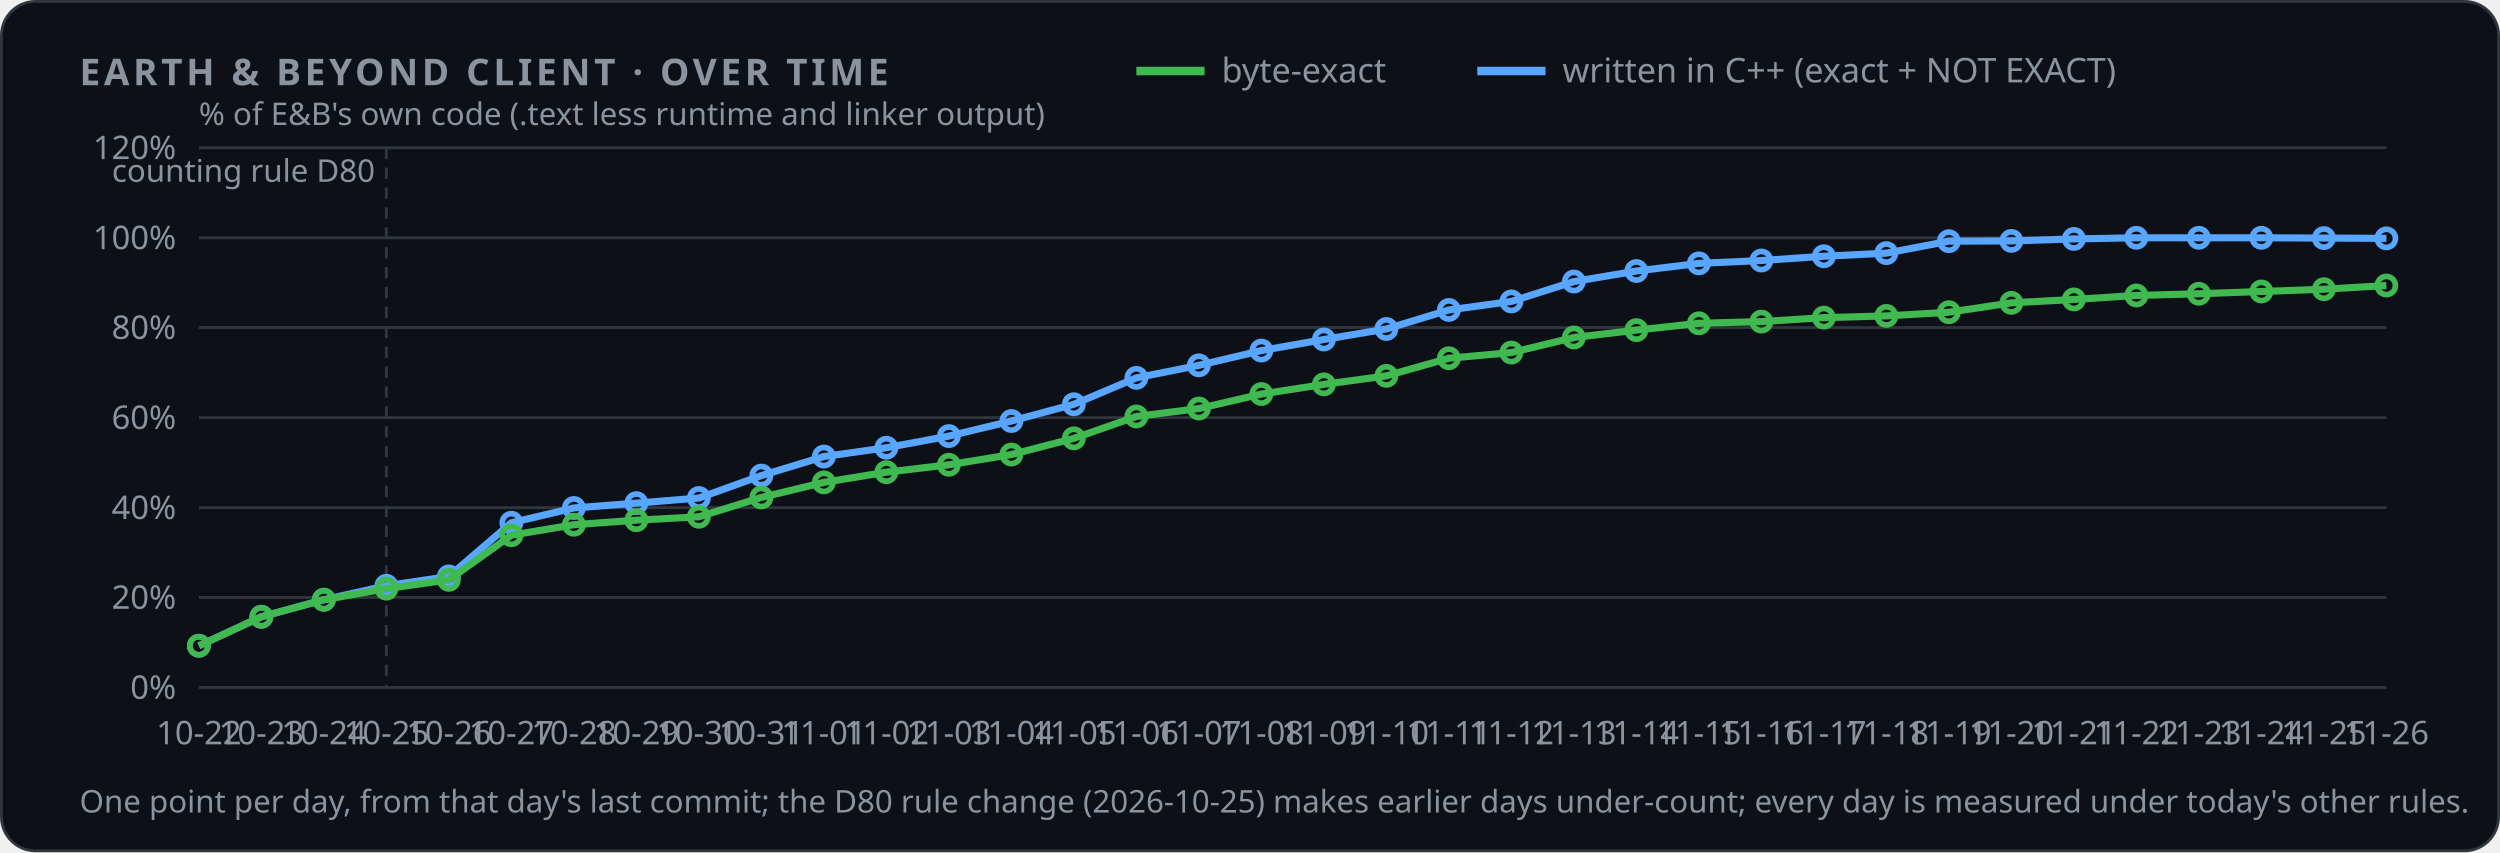
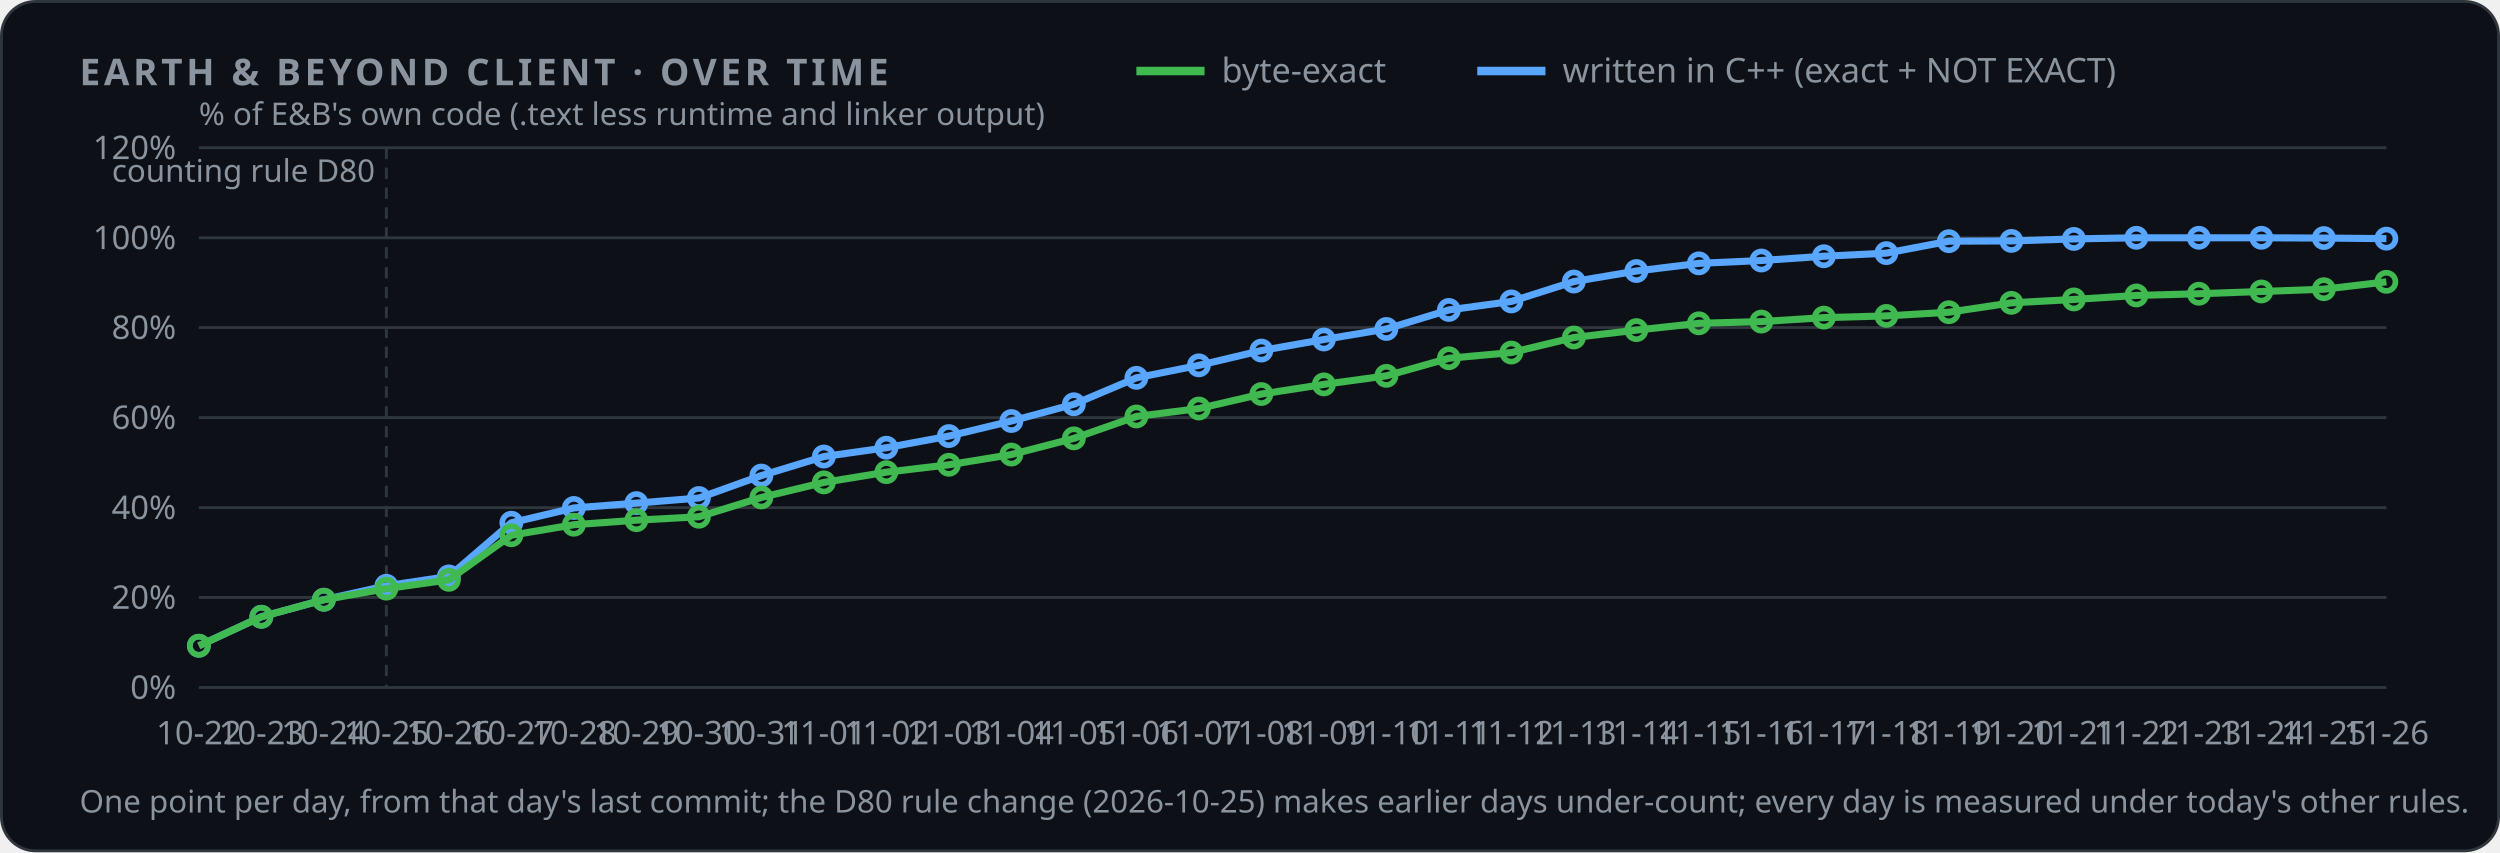
<svg xmlns="http://www.w3.org/2000/svg" width="880" height="300" viewBox="0 0 880 300" role="img" aria-labelledby="title desc">
  <style>
    .card { fill: #0d1117; stroke: #30363d; } .strong { fill: #f0f6fc; } .muted { fill: #8b949e; }
    .grid { stroke: #30363d; } .up { fill: #3fb950; } .down { fill: #f85149; }
    .s-exact { fill: #3fb950; } .s-notexact { fill: #d29922; } .s-stub { fill: #a371f7; }
    .s-third { fill: #238636; } .s-linker { fill: #1b4d2b; } .s-unattr { fill: #30363d; }
    .l-exact { stroke: #3fb950; } .l-written { stroke: #58a6ff; }
    @media (prefers-color-scheme: light) {
      .card { fill: #ffffff; stroke: #d0d7de; } .strong { fill: #1f2328; } .muted { fill: #59636e; }
      .grid { stroke: #d0d7de; } .up { fill: #1a7f37; } .down { fill: #cf222e; }
      .s-exact { fill: #1a7f37; } .s-third { fill: #4ac26b; } .s-linker { fill: #aceebb; } .s-unattr { fill: #d0d7de; }
      .l-exact { stroke: #1a7f37; } .l-written { stroke: #0969da; }
    }
  </style>
  <rect class="card" x="0.5" y="0.5" width="879" height="299" rx="12" />
  <g font-family="-apple-system,BlinkMacSystemFont,'Segoe UI','Noto Sans',Helvetica,Arial,sans-serif">
    <text x="28" y="30" class="muted" font-size="13" font-weight="600" letter-spacing="1.3">EARTH &amp; BEYOND CLIENT · OVER TIME</text>
    <line x1="400" x2="424" y1="25" y2="25" class="l-exact" stroke-width="3" />
    <text x="430" y="29" class="muted" font-size="12">byte-exact</text>
    <line x1="520" x2="544" y1="25" y2="25" class="l-written" stroke-width="3" />
    <text x="550" y="29" class="muted" font-size="12">written in C++ (exact + NOT EXACT)</text>
    <text x="70" y="44" class="muted" font-size="11">% of E&amp;B's own code (.text less runtime and linker output)</text>
    <line x1="70" x2="840" y1="242.0" y2="242.0" class="grid" />
    <text x="62" y="246.0" class="muted" font-size="11.5" text-anchor="end">0%</text>
    <line x1="70" x2="840" y1="210.3" y2="210.3" class="grid" />
    <text x="62" y="214.3" class="muted" font-size="11.5" text-anchor="end">20%</text>
    <line x1="70" x2="840" y1="178.7" y2="178.7" class="grid" />
    <text x="62" y="182.7" class="muted" font-size="11.5" text-anchor="end">40%</text>
    <line x1="70" x2="840" y1="147.0" y2="147.0" class="grid" />
    <text x="62" y="151.0" class="muted" font-size="11.5" text-anchor="end">60%</text>
    <line x1="70" x2="840" y1="115.3" y2="115.3" class="grid" />
    <text x="62" y="119.3" class="muted" font-size="11.5" text-anchor="end">80%</text>
    <line x1="70" x2="840" y1="83.7" y2="83.7" class="grid" />
    <text x="62" y="87.7" class="muted" font-size="11.5" text-anchor="end">100%</text>
    <line x1="70" x2="840" y1="52.0" y2="52.0" class="grid" />
    <text x="62" y="56.0" class="muted" font-size="11.5" text-anchor="end">120%</text>
    <text x="70.0" y="262" class="muted" font-size="11.5" text-anchor="middle">10-22</text>
    <text x="92.0" y="262" class="muted" font-size="11.5" text-anchor="middle">10-23</text>
    <text x="114.0" y="262" class="muted" font-size="11.5" text-anchor="middle">10-24</text>
    <text x="136.0" y="262" class="muted" font-size="11.5" text-anchor="middle">10-25</text>
    <text x="158.0" y="262" class="muted" font-size="11.5" text-anchor="middle">10-26</text>
    <text x="180.0" y="262" class="muted" font-size="11.5" text-anchor="middle">10-27</text>
    <text x="202.0" y="262" class="muted" font-size="11.5" text-anchor="middle">10-28</text>
    <text x="224.0" y="262" class="muted" font-size="11.5" text-anchor="middle">10-29</text>
    <text x="246.0" y="262" class="muted" font-size="11.5" text-anchor="middle">10-30</text>
    <text x="268.0" y="262" class="muted" font-size="11.5" text-anchor="middle">10-31</text>
    <text x="290.0" y="262" class="muted" font-size="11.5" text-anchor="middle">11-01</text>
    <text x="312.0" y="262" class="muted" font-size="11.5" text-anchor="middle">11-02</text>
    <text x="334.0" y="262" class="muted" font-size="11.5" text-anchor="middle">11-03</text>
    <text x="356.0" y="262" class="muted" font-size="11.5" text-anchor="middle">11-04</text>
    <text x="378.0" y="262" class="muted" font-size="11.5" text-anchor="middle">11-05</text>
    <text x="400.0" y="262" class="muted" font-size="11.5" text-anchor="middle">11-06</text>
    <text x="422.0" y="262" class="muted" font-size="11.5" text-anchor="middle">11-07</text>
    <text x="444.0" y="262" class="muted" font-size="11.5" text-anchor="middle">11-08</text>
    <text x="466.0" y="262" class="muted" font-size="11.5" text-anchor="middle">11-09</text>
    <text x="488.0" y="262" class="muted" font-size="11.5" text-anchor="middle">11-10</text>
    <text x="510.0" y="262" class="muted" font-size="11.5" text-anchor="middle">11-11</text>
    <text x="532.0" y="262" class="muted" font-size="11.5" text-anchor="middle">11-12</text>
    <text x="554.0" y="262" class="muted" font-size="11.5" text-anchor="middle">11-13</text>
    <text x="576.0" y="262" class="muted" font-size="11.5" text-anchor="middle">11-14</text>
    <text x="598.0" y="262" class="muted" font-size="11.5" text-anchor="middle">11-15</text>
    <text x="620.0" y="262" class="muted" font-size="11.5" text-anchor="middle">11-16</text>
    <text x="642.0" y="262" class="muted" font-size="11.5" text-anchor="middle">11-17</text>
    <text x="664.0" y="262" class="muted" font-size="11.5" text-anchor="middle">11-18</text>
    <text x="686.0" y="262" class="muted" font-size="11.5" text-anchor="middle">11-19</text>
    <text x="708.0" y="262" class="muted" font-size="11.5" text-anchor="middle">11-20</text>
    <text x="730.0" y="262" class="muted" font-size="11.5" text-anchor="middle">11-21</text>
    <text x="752.0" y="262" class="muted" font-size="11.5" text-anchor="middle">11-22</text>
    <text x="774.0" y="262" class="muted" font-size="11.5" text-anchor="middle">11-23</text>
    <text x="796.0" y="262" class="muted" font-size="11.5" text-anchor="middle">11-24</text>
    <text x="818.0" y="262" class="muted" font-size="11.5" text-anchor="middle">11-25</text>
    <text x="840.0" y="262" class="muted" font-size="11.5" text-anchor="middle">11-26</text>
    <line x1="136.0" x2="136.0" y1="52" y2="242" class="grid" stroke-dasharray="4 3" />
    <text x="132.0" y="64" class="muted" font-size="11" text-anchor="end">counting rule D80</text>
-     <polyline points="70.0,227.3 92.0,217.1 114.0,211.1 136.0,206.2 158.0,202.9 180.0,184.0 202.0,178.8 224.0,177.1 246.0,175.3 268.0,167.4 290.0,160.7 312.0,157.6 334.0,153.5 356.0,148.2 378.0,142.3 400.0,133.0 422.0,128.6 444.0,123.4 466.0,119.5 488.0,115.8 510.0,109.1 532.0,106.1 554.0,99.1 576.0,95.4 598.0,92.7 620.0,91.7 642.0,90.2 664.0,89.1 686.0,84.9 708.0,84.8 730.0,84.1 752.0,83.7 774.0,83.7 796.0,83.7 818.0,83.8 840.0,83.9" fill="none" class="l-written" stroke-width="2.5" stroke-linejoin="round" />
+     <polyline points="70.0,227.3 92.0,217.1 114.0,211.1 136.0,206.2 158.0,202.9 180.0,184.0 202.0,178.8 224.0,177.1 246.0,175.3 268.0,167.4 290.0,160.7 312.0,157.6 334.0,153.5 356.0,148.2 378.0,142.3 400.0,133.0 422.0,128.6 444.0,123.4 466.0,119.5 488.0,115.8 510.0,109.1 532.0,106.1 554.0,99.1 576.0,95.4 598.0,92.7 620.0,91.7 642.0,90.2 664.0,89.1 686.0,84.9 708.0,84.8 730.0,84.1 752.0,83.7 774.0,83.7 796.0,83.7 818.0,83.8 840.0,84.0" fill="none" class="l-written" stroke-width="2.5" stroke-linejoin="round" />
    <circle cx="70.0" cy="227.3" r="3.2" class="l-written" fill="none" stroke-width="2" />
    <circle cx="92.0" cy="217.1" r="3.2" class="l-written" fill="none" stroke-width="2" />
    <circle cx="114.0" cy="211.1" r="3.2" class="l-written" fill="none" stroke-width="2" />
    <circle cx="136.0" cy="206.2" r="3.2" class="l-written" fill="none" stroke-width="2" />
    <circle cx="158.0" cy="202.9" r="3.2" class="l-written" fill="none" stroke-width="2" />
    <circle cx="180.0" cy="184.0" r="3.2" class="l-written" fill="none" stroke-width="2" />
    <circle cx="202.0" cy="178.8" r="3.2" class="l-written" fill="none" stroke-width="2" />
    <circle cx="224.0" cy="177.1" r="3.2" class="l-written" fill="none" stroke-width="2" />
    <circle cx="246.0" cy="175.3" r="3.2" class="l-written" fill="none" stroke-width="2" />
    <circle cx="268.0" cy="167.4" r="3.2" class="l-written" fill="none" stroke-width="2" />
    <circle cx="290.0" cy="160.7" r="3.2" class="l-written" fill="none" stroke-width="2" />
    <circle cx="312.0" cy="157.6" r="3.2" class="l-written" fill="none" stroke-width="2" />
    <circle cx="334.0" cy="153.5" r="3.2" class="l-written" fill="none" stroke-width="2" />
    <circle cx="356.0" cy="148.2" r="3.2" class="l-written" fill="none" stroke-width="2" />
    <circle cx="378.0" cy="142.3" r="3.2" class="l-written" fill="none" stroke-width="2" />
    <circle cx="400.0" cy="133.0" r="3.2" class="l-written" fill="none" stroke-width="2" />
    <circle cx="422.0" cy="128.6" r="3.2" class="l-written" fill="none" stroke-width="2" />
    <circle cx="444.0" cy="123.4" r="3.2" class="l-written" fill="none" stroke-width="2" />
    <circle cx="466.0" cy="119.5" r="3.2" class="l-written" fill="none" stroke-width="2" />
    <circle cx="488.0" cy="115.8" r="3.2" class="l-written" fill="none" stroke-width="2" />
    <circle cx="510.0" cy="109.1" r="3.2" class="l-written" fill="none" stroke-width="2" />
    <circle cx="532.0" cy="106.1" r="3.2" class="l-written" fill="none" stroke-width="2" />
    <circle cx="554.0" cy="99.1" r="3.2" class="l-written" fill="none" stroke-width="2" />
    <circle cx="576.0" cy="95.4" r="3.2" class="l-written" fill="none" stroke-width="2" />
    <circle cx="598.0" cy="92.7" r="3.2" class="l-written" fill="none" stroke-width="2" />
    <circle cx="620.0" cy="91.7" r="3.2" class="l-written" fill="none" stroke-width="2" />
    <circle cx="642.0" cy="90.2" r="3.2" class="l-written" fill="none" stroke-width="2" />
    <circle cx="664.0" cy="89.1" r="3.2" class="l-written" fill="none" stroke-width="2" />
    <circle cx="686.0" cy="84.9" r="3.2" class="l-written" fill="none" stroke-width="2" />
    <circle cx="708.0" cy="84.8" r="3.2" class="l-written" fill="none" stroke-width="2" />
    <circle cx="730.0" cy="84.1" r="3.2" class="l-written" fill="none" stroke-width="2" />
    <circle cx="752.0" cy="83.7" r="3.2" class="l-written" fill="none" stroke-width="2" />
    <circle cx="774.0" cy="83.7" r="3.2" class="l-written" fill="none" stroke-width="2" />
    <circle cx="796.0" cy="83.7" r="3.2" class="l-written" fill="none" stroke-width="2" />
    <circle cx="818.0" cy="83.8" r="3.2" class="l-written" fill="none" stroke-width="2" />
-     <circle cx="840.0" cy="83.9" r="3.2" class="l-written" fill="none" stroke-width="2" />
-     <polyline points="70.0,227.3 92.0,217.1 114.0,211.1 136.0,207.2 158.0,204.1 180.0,188.4 202.0,184.7 224.0,183.1 246.0,181.9 268.0,175.1 290.0,169.8 312.0,166.2 334.0,163.6 356.0,160.0 378.0,154.3 400.0,146.6 422.0,143.8 444.0,138.7 466.0,135.3 488.0,132.3 510.0,126.1 532.0,124.1 554.0,118.8 576.0,116.2 598.0,113.8 620.0,113.2 642.0,111.8 664.0,111.2 686.0,109.9 708.0,106.6 730.0,105.4 752.0,104.0 774.0,103.4 796.0,102.6 818.0,101.8 840.0,100.5" fill="none" class="l-exact" stroke-width="2.5" stroke-linejoin="round" />
+     <circle cx="840.0" cy="84.0" r="3.2" class="l-written" fill="none" stroke-width="2" />
+     <polyline points="70.0,227.3 92.0,217.1 114.0,211.1 136.0,207.2 158.0,204.1 180.0,188.4 202.0,184.7 224.0,183.1 246.0,181.9 268.0,175.1 290.0,169.8 312.0,166.2 334.0,163.6 356.0,160.0 378.0,154.3 400.0,146.6 422.0,143.8 444.0,138.7 466.0,135.3 488.0,132.3 510.0,126.1 532.0,124.1 554.0,118.8 576.0,116.2 598.0,113.8 620.0,113.2 642.0,111.8 664.0,111.2 686.0,109.9 708.0,106.6 730.0,105.4 752.0,104.0 774.0,103.4 796.0,102.6 818.0,101.8 840.0,99.2" fill="none" class="l-exact" stroke-width="2.5" stroke-linejoin="round" />
    <circle cx="70.0" cy="227.3" r="3.2" class="l-exact" fill="none" stroke-width="2" />
    <circle cx="92.0" cy="217.1" r="3.2" class="l-exact" fill="none" stroke-width="2" />
    <circle cx="114.0" cy="211.1" r="3.2" class="l-exact" fill="none" stroke-width="2" />
    <circle cx="136.0" cy="207.2" r="3.2" class="l-exact" fill="none" stroke-width="2" />
    <circle cx="158.0" cy="204.1" r="3.2" class="l-exact" fill="none" stroke-width="2" />
    <circle cx="180.0" cy="188.4" r="3.2" class="l-exact" fill="none" stroke-width="2" />
    <circle cx="202.0" cy="184.7" r="3.2" class="l-exact" fill="none" stroke-width="2" />
    <circle cx="224.0" cy="183.1" r="3.2" class="l-exact" fill="none" stroke-width="2" />
    <circle cx="246.0" cy="181.9" r="3.2" class="l-exact" fill="none" stroke-width="2" />
    <circle cx="268.0" cy="175.1" r="3.2" class="l-exact" fill="none" stroke-width="2" />
    <circle cx="290.0" cy="169.8" r="3.2" class="l-exact" fill="none" stroke-width="2" />
    <circle cx="312.0" cy="166.2" r="3.2" class="l-exact" fill="none" stroke-width="2" />
    <circle cx="334.0" cy="163.6" r="3.2" class="l-exact" fill="none" stroke-width="2" />
    <circle cx="356.0" cy="160.0" r="3.2" class="l-exact" fill="none" stroke-width="2" />
    <circle cx="378.0" cy="154.3" r="3.2" class="l-exact" fill="none" stroke-width="2" />
    <circle cx="400.0" cy="146.6" r="3.2" class="l-exact" fill="none" stroke-width="2" />
    <circle cx="422.0" cy="143.8" r="3.2" class="l-exact" fill="none" stroke-width="2" />
    <circle cx="444.0" cy="138.7" r="3.2" class="l-exact" fill="none" stroke-width="2" />
    <circle cx="466.0" cy="135.3" r="3.2" class="l-exact" fill="none" stroke-width="2" />
    <circle cx="488.0" cy="132.3" r="3.2" class="l-exact" fill="none" stroke-width="2" />
    <circle cx="510.0" cy="126.1" r="3.2" class="l-exact" fill="none" stroke-width="2" />
    <circle cx="532.0" cy="124.1" r="3.2" class="l-exact" fill="none" stroke-width="2" />
    <circle cx="554.0" cy="118.8" r="3.2" class="l-exact" fill="none" stroke-width="2" />
    <circle cx="576.0" cy="116.2" r="3.2" class="l-exact" fill="none" stroke-width="2" />
    <circle cx="598.0" cy="113.8" r="3.2" class="l-exact" fill="none" stroke-width="2" />
    <circle cx="620.0" cy="113.2" r="3.2" class="l-exact" fill="none" stroke-width="2" />
    <circle cx="642.0" cy="111.8" r="3.2" class="l-exact" fill="none" stroke-width="2" />
    <circle cx="664.0" cy="111.2" r="3.2" class="l-exact" fill="none" stroke-width="2" />
    <circle cx="686.0" cy="109.9" r="3.2" class="l-exact" fill="none" stroke-width="2" />
    <circle cx="708.0" cy="106.6" r="3.2" class="l-exact" fill="none" stroke-width="2" />
    <circle cx="730.0" cy="105.4" r="3.2" class="l-exact" fill="none" stroke-width="2" />
    <circle cx="752.0" cy="104.0" r="3.2" class="l-exact" fill="none" stroke-width="2" />
    <circle cx="774.0" cy="103.4" r="3.2" class="l-exact" fill="none" stroke-width="2" />
    <circle cx="796.0" cy="102.6" r="3.2" class="l-exact" fill="none" stroke-width="2" />
    <circle cx="818.0" cy="101.8" r="3.2" class="l-exact" fill="none" stroke-width="2" />
-     <circle cx="840.0" cy="100.5" r="3.2" class="l-exact" fill="none" stroke-width="2" />
+     <circle cx="840.0" cy="99.2" r="3.2" class="l-exact" fill="none" stroke-width="2" />
    <text x="28" y="286" class="muted" font-size="11">One point per day, from that day's last commit; the D80 rule change (2026-10-25) makes earlier days under-count; every day is measured under today's other rules.</text>
  </g>
</svg>
